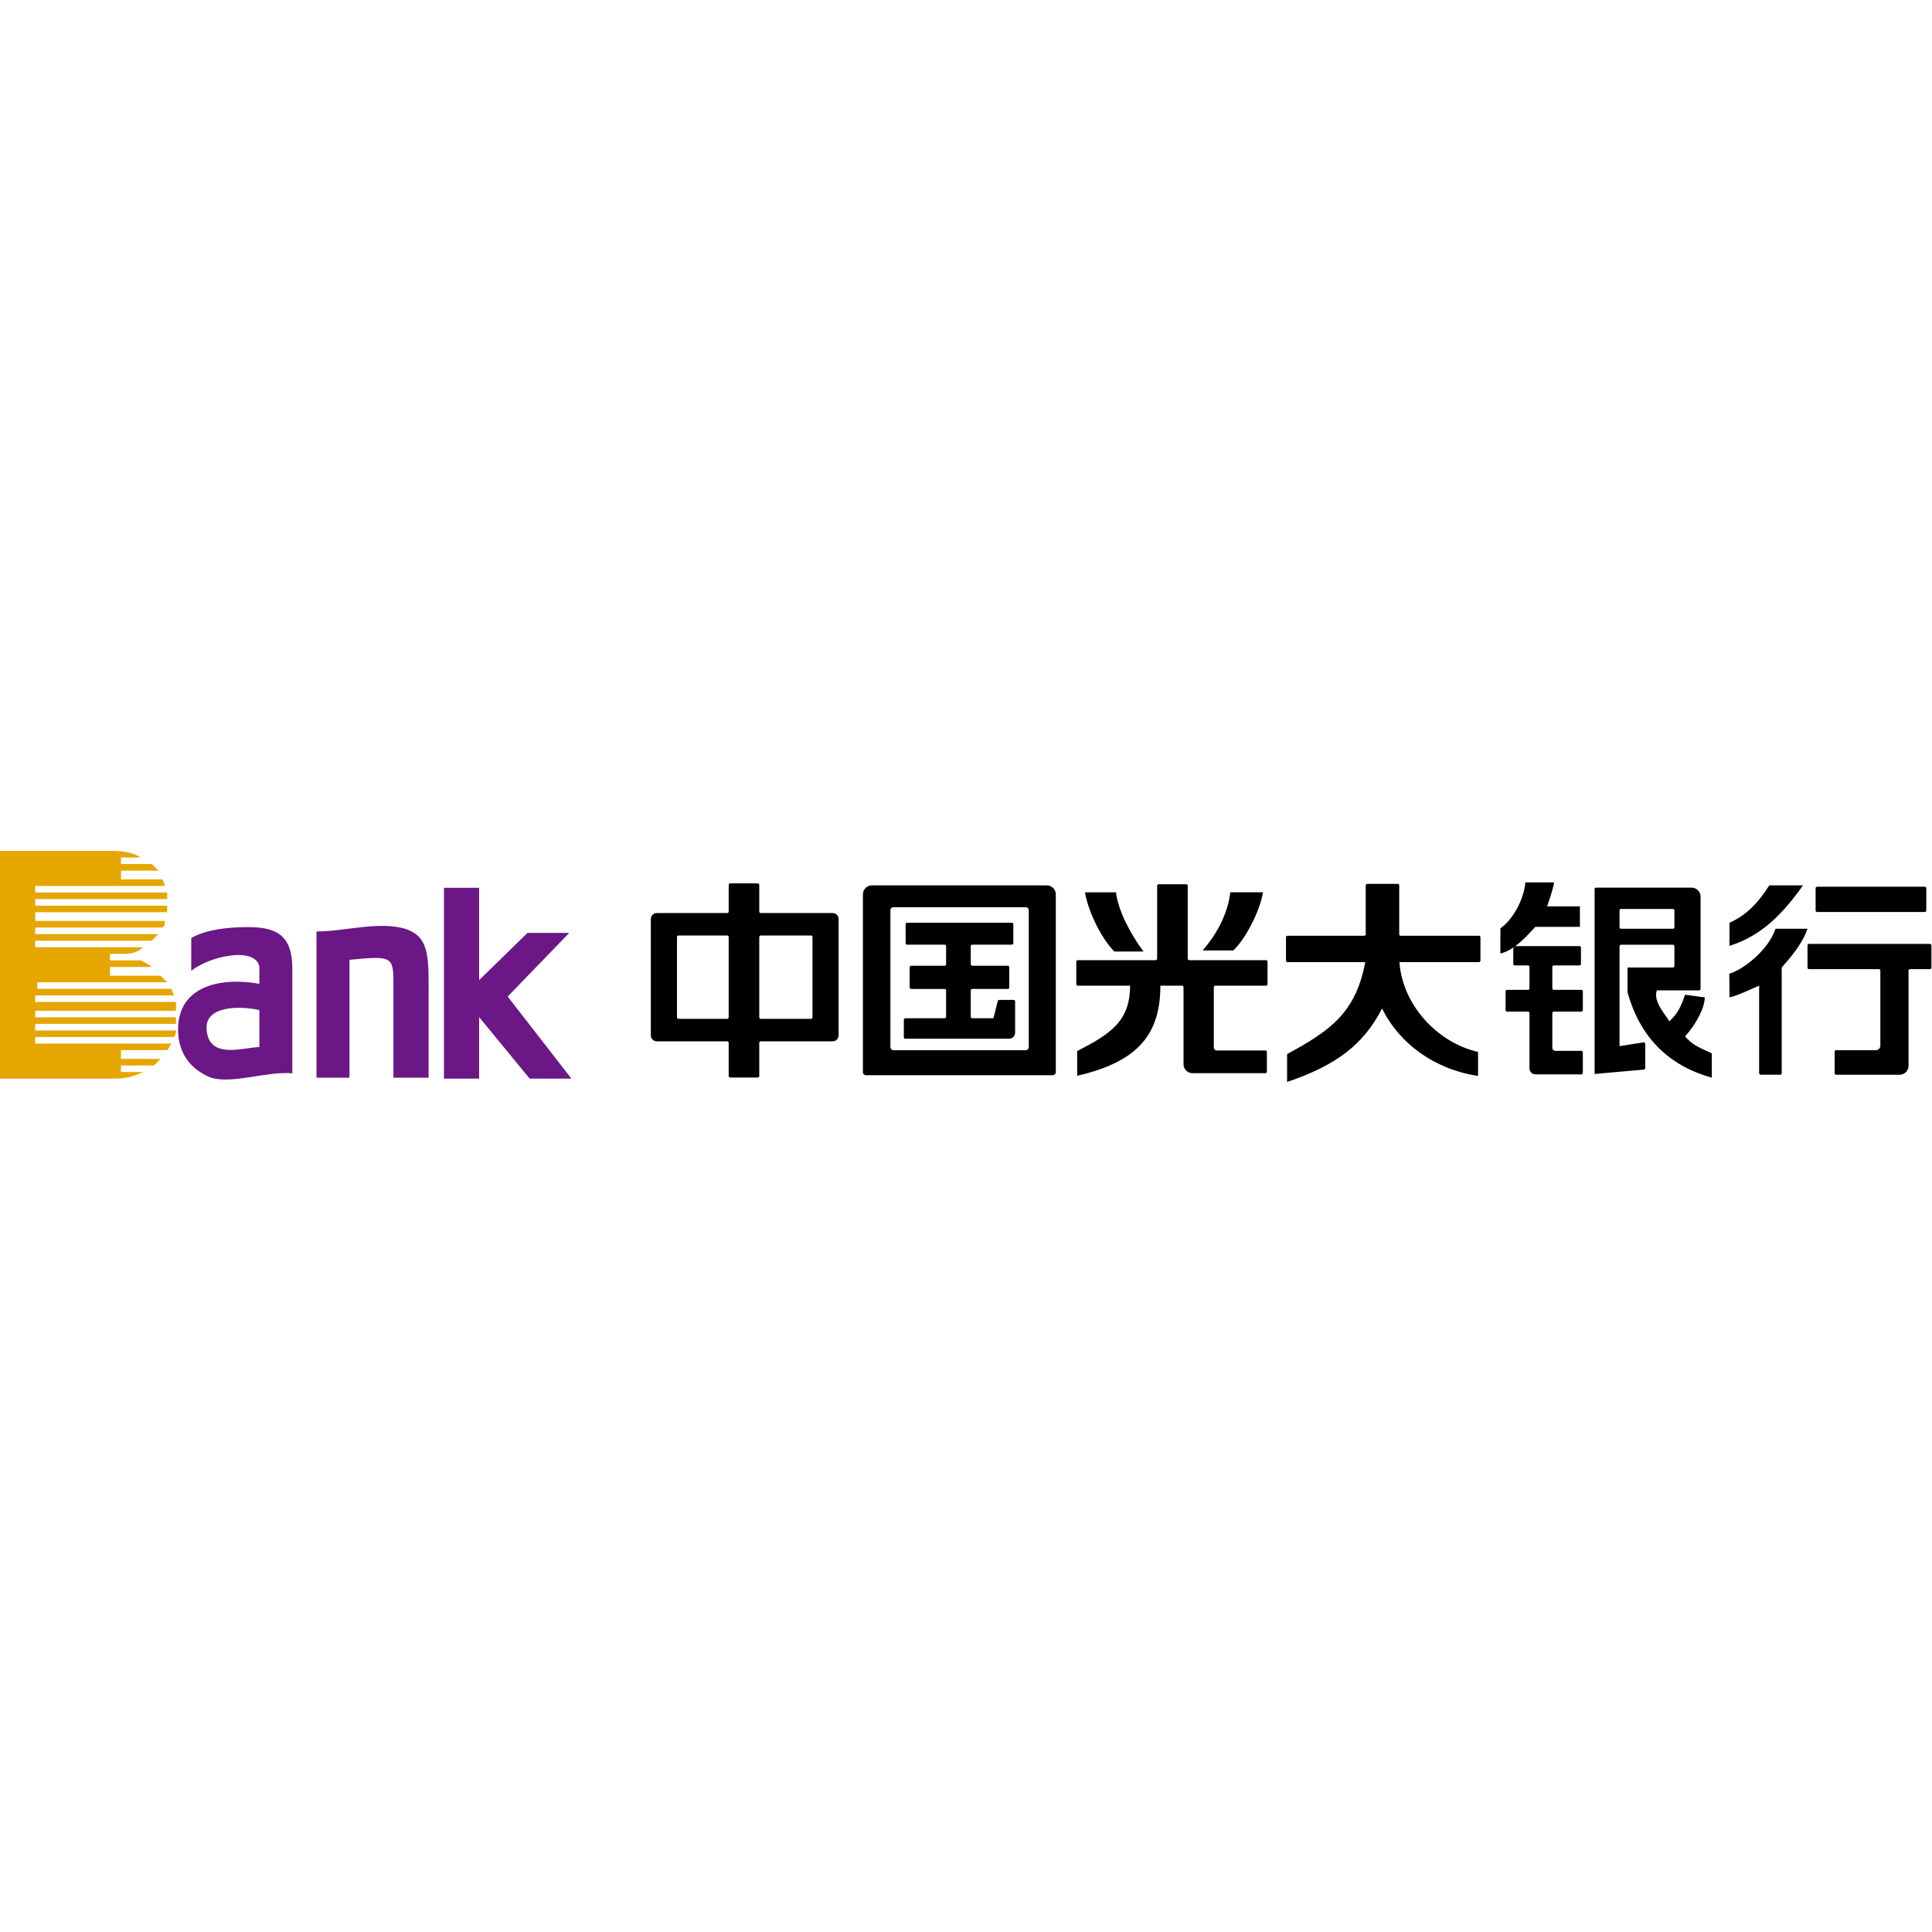
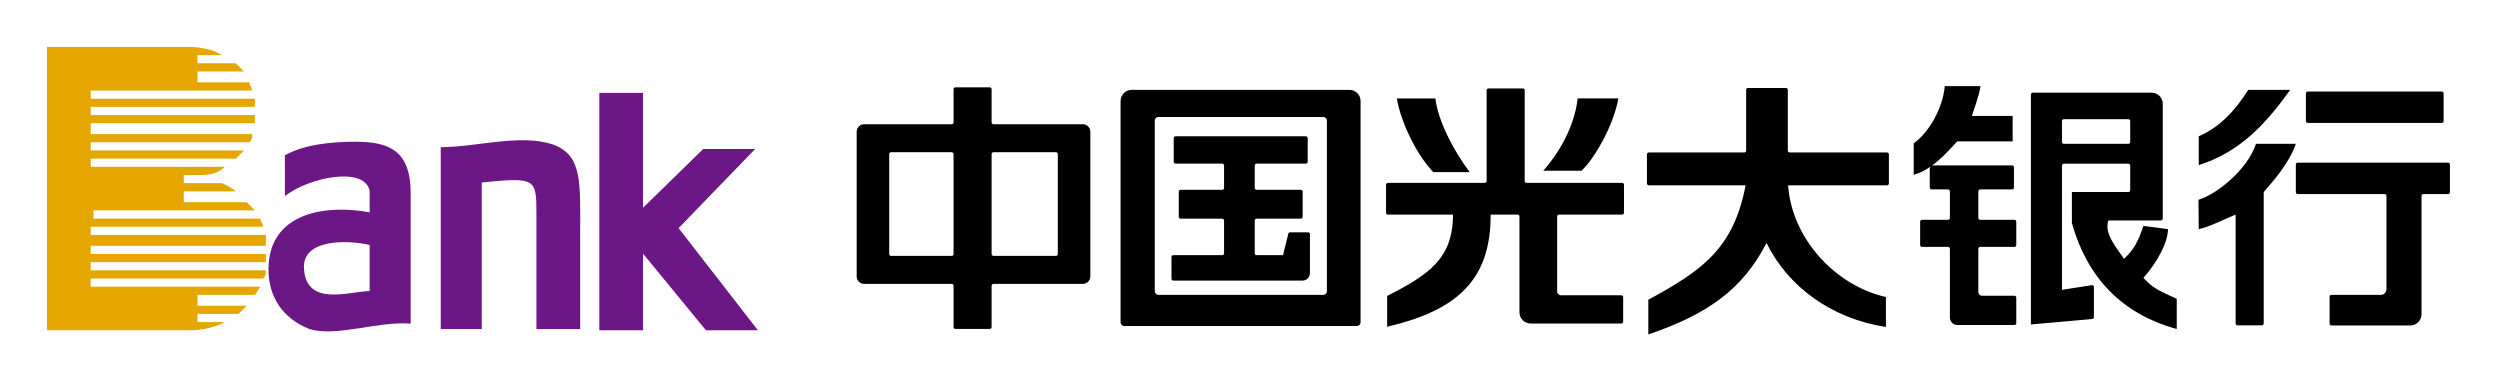
- <svg xmlns="http://www.w3.org/2000/svg" viewBox="0 0 1024 1024">
+ <svg xmlns="http://www.w3.org/2000/svg" viewBox="-20 431 1065 165">
  <path fill="#6b1785" d="M137.473 512.2c-2.33-10.411-25.623-5.784-36.106 2.313v-17.35c8.153-4.627 19.8-5.784 30.282-5.784 15.141 0 23.294 4.627 23.294 21.977v55.52c-13.976-1.156-31.446 5.784-43.093 2.314-11.647-4.627-17.47-13.88-17.47-25.447 0-24.29 24.458-27.76 43.093-24.29v-9.254zm0 23.133c-10.482-2.314-29.117-2.314-27.953 10.41 1.165 16.194 19.8 9.254 27.953 9.254zm47.752 35.857h-17.47v-77.498c15.14 0 33.776-5.783 47.752-1.156 12.812 4.626 11.647 16.193 11.647 39.327v39.327H208.52v-48.58c0-15.577 0-16.194-23.294-13.88v62.46zm83.858-43 33.776 43.495h-22.13l-26.787-32.622v32.622h-18.635V470.558h18.635v48.933l25.623-25.01h22.13z" />
  <path fill="#e5a600" d="M60.62 451H0v120.69h60.62c5.83 0 10.492-1.16 15.155-3.48H64.118v-3.482h17.486l3.498-3.482H64.118v-4.641h24.481c1.166-1.161 1.166-2.321 2.332-3.482H18.652v-3.481h73.444c1.166-1.16 1.166-2.321 1.166-3.482h-74.61v-3.481h74.61v-3.482h-74.61v-3.481h74.61v-4.642h-74.61v-3.482h73.444c0-1.16-1.165-2.32-1.165-3.481H19.818v-3.482H88.6l-3.497-3.481H58.289v-4.642h22.15c-1.166-1.16-3.498-2.321-5.83-3.482H58.29v-3.481h8.16c3.498 0 6.995-1.16 9.326-3.481H18.652v-3.482H80.44l3.497-3.481H18.652v-3.482h67.615c1.166-1.16 1.166-2.32 1.166-3.481h-68.78v-4.642h69.946v-3.482H18.652v-3.481H88.6v-3.482H18.652v-3.481h68.781c0-1.16-1.166-2.321-1.166-3.482h-22.15v-4.642h19.819l-3.497-3.481H64.118v-3.482H74.61c-3.498-2.32-9.327-3.481-13.99-3.481" />
  <path d="M740.818 468.477c.439 0 .794.356.794.794v25.898c0 .439.356.795.795.795h41.468c.439 0 .794.355.794.794v12.393a.794.794 0 0 1-.794.794h-42.143c1.578 22.763 20.2 42.74 41.666 47.585v12.75c-23.052-3.493-41.729-17.122-50.865-35.79-9.85 19.224-24.445 30.23-50.342 38.968v-14.776c22.86-12.396 36.309-21.759 41.428-48.737h-41.23a.794.794 0 0 1-.794-.794v-12.393c0-.439.355-.794.794-.794h40.674a.794.794 0 0 0 .794-.795v-25.898c0-.438.356-.794.795-.794zm117.578 85.995 12.691-1.993a.794.794 0 0 1 .918.785v12.85a.794.794 0 0 1-.724.792l-26.112 2.319v-97.968c0-.438.356-.794.795-.794h50.603a4.766 4.766 0 0 1 4.767 4.766v48.896a.794.794 0 0 1-.795.795h-22.362c-2.21 5.902 4.806 13.137 6.633 16.394 4.528-4.291 6.125-7.762 8.285-14.07l10.459 1.37c0 5.57-4.524 14.128-10.459 20.734 4.052 4.369 5.935 5.144 14.197 8.957v12.85c-23.931-6.57-38.315-22.455-44.669-45.155v-13.195h24.054c.405 0 .74-.303.788-.695l.006-.1v-10.486a.794.794 0 0 0-.794-.794H859.19a.794.794 0 0 0-.794.794zm-456.768-86.273c.44 0 .795.356.795.794v14.14c0 .44.355.795.794.795h38.092a3.18 3.18 0 0 1 3.178 3.178v61.646a3.18 3.18 0 0 1-3.178 3.178h-38.092a.794.794 0 0 0-.794.794v17.596a.794.794 0 0 1-.795.795h-14.617a.794.794 0 0 1-.794-.795v-17.596a.794.794 0 0 0-.795-.794h-37.297a3.18 3.18 0 0 1-3.178-3.178v-61.646a3.18 3.18 0 0 1 3.178-3.178h37.297a.794.794 0 0 0 .795-.794v-14.14c0-.44.355-.795.794-.795zm227.093.477c.439 0 .795.355.795.794v38.648c0 .439.355.794.794.794h40.714c.438 0 .794.356.794.795v11.916a.794.794 0 0 1-.794.794h-26.891a.794.794 0 0 0-.795.795v31.975a1.59 1.59 0 0 0 1.59 1.588h25.75c.438 0 .794.356.794.795v10.446a.794.794 0 0 1-.795.795h-38.62a4.766 4.766 0 0 1-4.766-4.767v-40.832a.794.794 0 0 0-.794-.795h-11.48c.08 28.122-14.616 40.873-44.089 47.784v-13.108c17.636-9.056 28.043-15.848 28.043-34.676h-27.725a.794.794 0 0 1-.795-.794v-11.916c0-.439.356-.795.795-.795h41.27a.794.794 0 0 0 .794-.794V469.47c0-.439.355-.794.794-.794zm-73.885.595a4.766 4.766 0 0 1 4.766 4.767v94.256a1.59 1.59 0 0 1-1.589 1.59h-99.062a1.59 1.59 0 0 1-1.59-1.59v-94.256a4.766 4.766 0 0 1 4.767-4.767zm468.048 31.022c.439 0 .794.356.794.794v11.797a.794.794 0 0 1-.794.795h-10.526a.794.794 0 0 0-.794.794v50.405a4.766 4.766 0 0 1-4.767 4.767h-33.603a.794.794 0 0 1-.795-.795v-11.439c0-.439.356-.794.795-.794h21.052a2.383 2.383 0 0 0 2.383-2.384v-39.76a.794.794 0 0 0-.795-.794h-37.02a.794.794 0 0 1-.794-.795v-11.797c0-.438.356-.794.795-.794zm-64.864-8.023c-2.86 8.34-9.545 15.769-13.676 20.535v56.006a.794.794 0 0 1-.794.794h-10.38a.794.794 0 0 1-.794-.794v-46.394c-3.574 1.43-11.256 5.323-15.704 6.197l-.12-12.512c8.132-2.479 20.926-13.029 24.5-23.832zm-155.275 9.47-.065.05-.07.05c-2.163 1.528-4.484 2.778-6.913 3.45l-.456.12v-13.38c6.434-4.449 12.432-14.974 13.226-24.348h15.253c-.715 4.29-3.019 10.645-3.734 12.71h17.398v10.844H813.79c-2.622 2.776-6.357 7.095-10.777 10.314l-.218.156.064-.04c.197-.116.42-.19.658-.211l.144-.007h33.485c.438 0 .794.356.794.795v8.654a.794.794 0 0 1-.794.795H823.56a.794.794 0 0 0-.794.794v11.36c0 .439.355.795.794.795h14.578c.438 0 .794.355.794.794v9.93a.794.794 0 0 1-.794.795H823.56a.794.794 0 0 0-.794.794v18.43c0 .878.711 1.59 1.589 1.59h13.783c.438 0 .794.355.794.793v10.892a.794.794 0 0 1-.794.795h-24.31a3.18 3.18 0 0 1-3.177-3.178v-29.322a.794.794 0 0 0-.794-.794h-11.082a.794.794 0 0 1-.795-.795v-9.93c0-.439.356-.794.795-.794h11.082a.794.794 0 0 0 .794-.795v-11.36a.794.794 0 0 0-.794-.794h-6.991a.794.794 0 0 1-.795-.795v-7.86c0-.488.22-.924.566-1.215l.042-.033.112-.081-.047.03zm-259.07-20.91h-70.147c-.878 0-1.589.711-1.589 1.589v72.609a1.59 1.59 0 0 0 1.589 1.589h70.146a1.59 1.59 0 0 0 1.589-1.59V482.42c0-.878-.711-1.589-1.589-1.589zm-7.389 8.222c.439 0 .795.356.795.795v10.049a.794.794 0 0 1-.795.794h-20.972a.794.794 0 0 0-.795.795v9.572c0 .439.356.795.795.795h18.827c.439 0 .795.355.795.794v10.725a.794.794 0 0 1-.795.794h-18.827a.794.794 0 0 0-.795.794v13.942c0 .439.356.795.795.795h11.24l2.274-9.13a.794.794 0 0 1 .77-.602h7.641c.44 0 .795.356.795.795v16.603a3.18 3.18 0 0 1-3.178 3.177h-55.012a.794.794 0 0 1-.795-.794v-9.255c0-.439.356-.794.795-.794h20.813a.794.794 0 0 0 .794-.795V524.96a.794.794 0 0 0-.794-.794h-17.715a.794.794 0 0 1-.795-.794v-10.725c0-.439.356-.794.795-.794h17.715a.794.794 0 0 0 .794-.795v-9.572a.794.794 0 0 0-.794-.795h-19.86a.794.794 0 0 1-.795-.794v-10.05c0-.438.356-.794.795-.794zm-106.456 6.792h-26.613a.794.794 0 0 0-.794.795v42.58c0 .439.355.794.794.794h26.613a.794.794 0 0 0 .794-.794v-42.58a.794.794 0 0 0-.794-.795m-44.408 0h-25.818a.794.794 0 0 0-.794.795v42.58c0 .439.355.794.794.794h25.818a.794.794 0 0 0 .795-.794v-42.58a.794.794 0 0 0-.795-.795m206.064-22.902c1.033 9.295 7.612 22.122 14.608 31.374h-15.491c-6.71-6.786-13.803-20.887-15.551-31.374zm77.927-.016c-1.748 10.486-9.593 25.107-15.697 30.818H637.43c9.056-10.377 13.62-21.524 14.652-30.818zm286.224-3.655c-10.486 14.657-21.539 26.573-38.965 32.055v-12.274c8.736-3.753 15.442-10.784 21.091-19.78zm-68.96 12.512H859.19a.794.794 0 0 0-.794.795v8.897c0 .439.356.795.794.795h27.487a.794.794 0 0 0 .794-.795v-8.897a.794.794 0 0 0-.794-.795m133.506-11.797c.439 0 .794.356.794.795v11.797a.794.794 0 0 1-.794.794h-57.078a.794.794 0 0 1-.795-.794V470.78c0-.439.356-.795.795-.795z" />
</svg>
